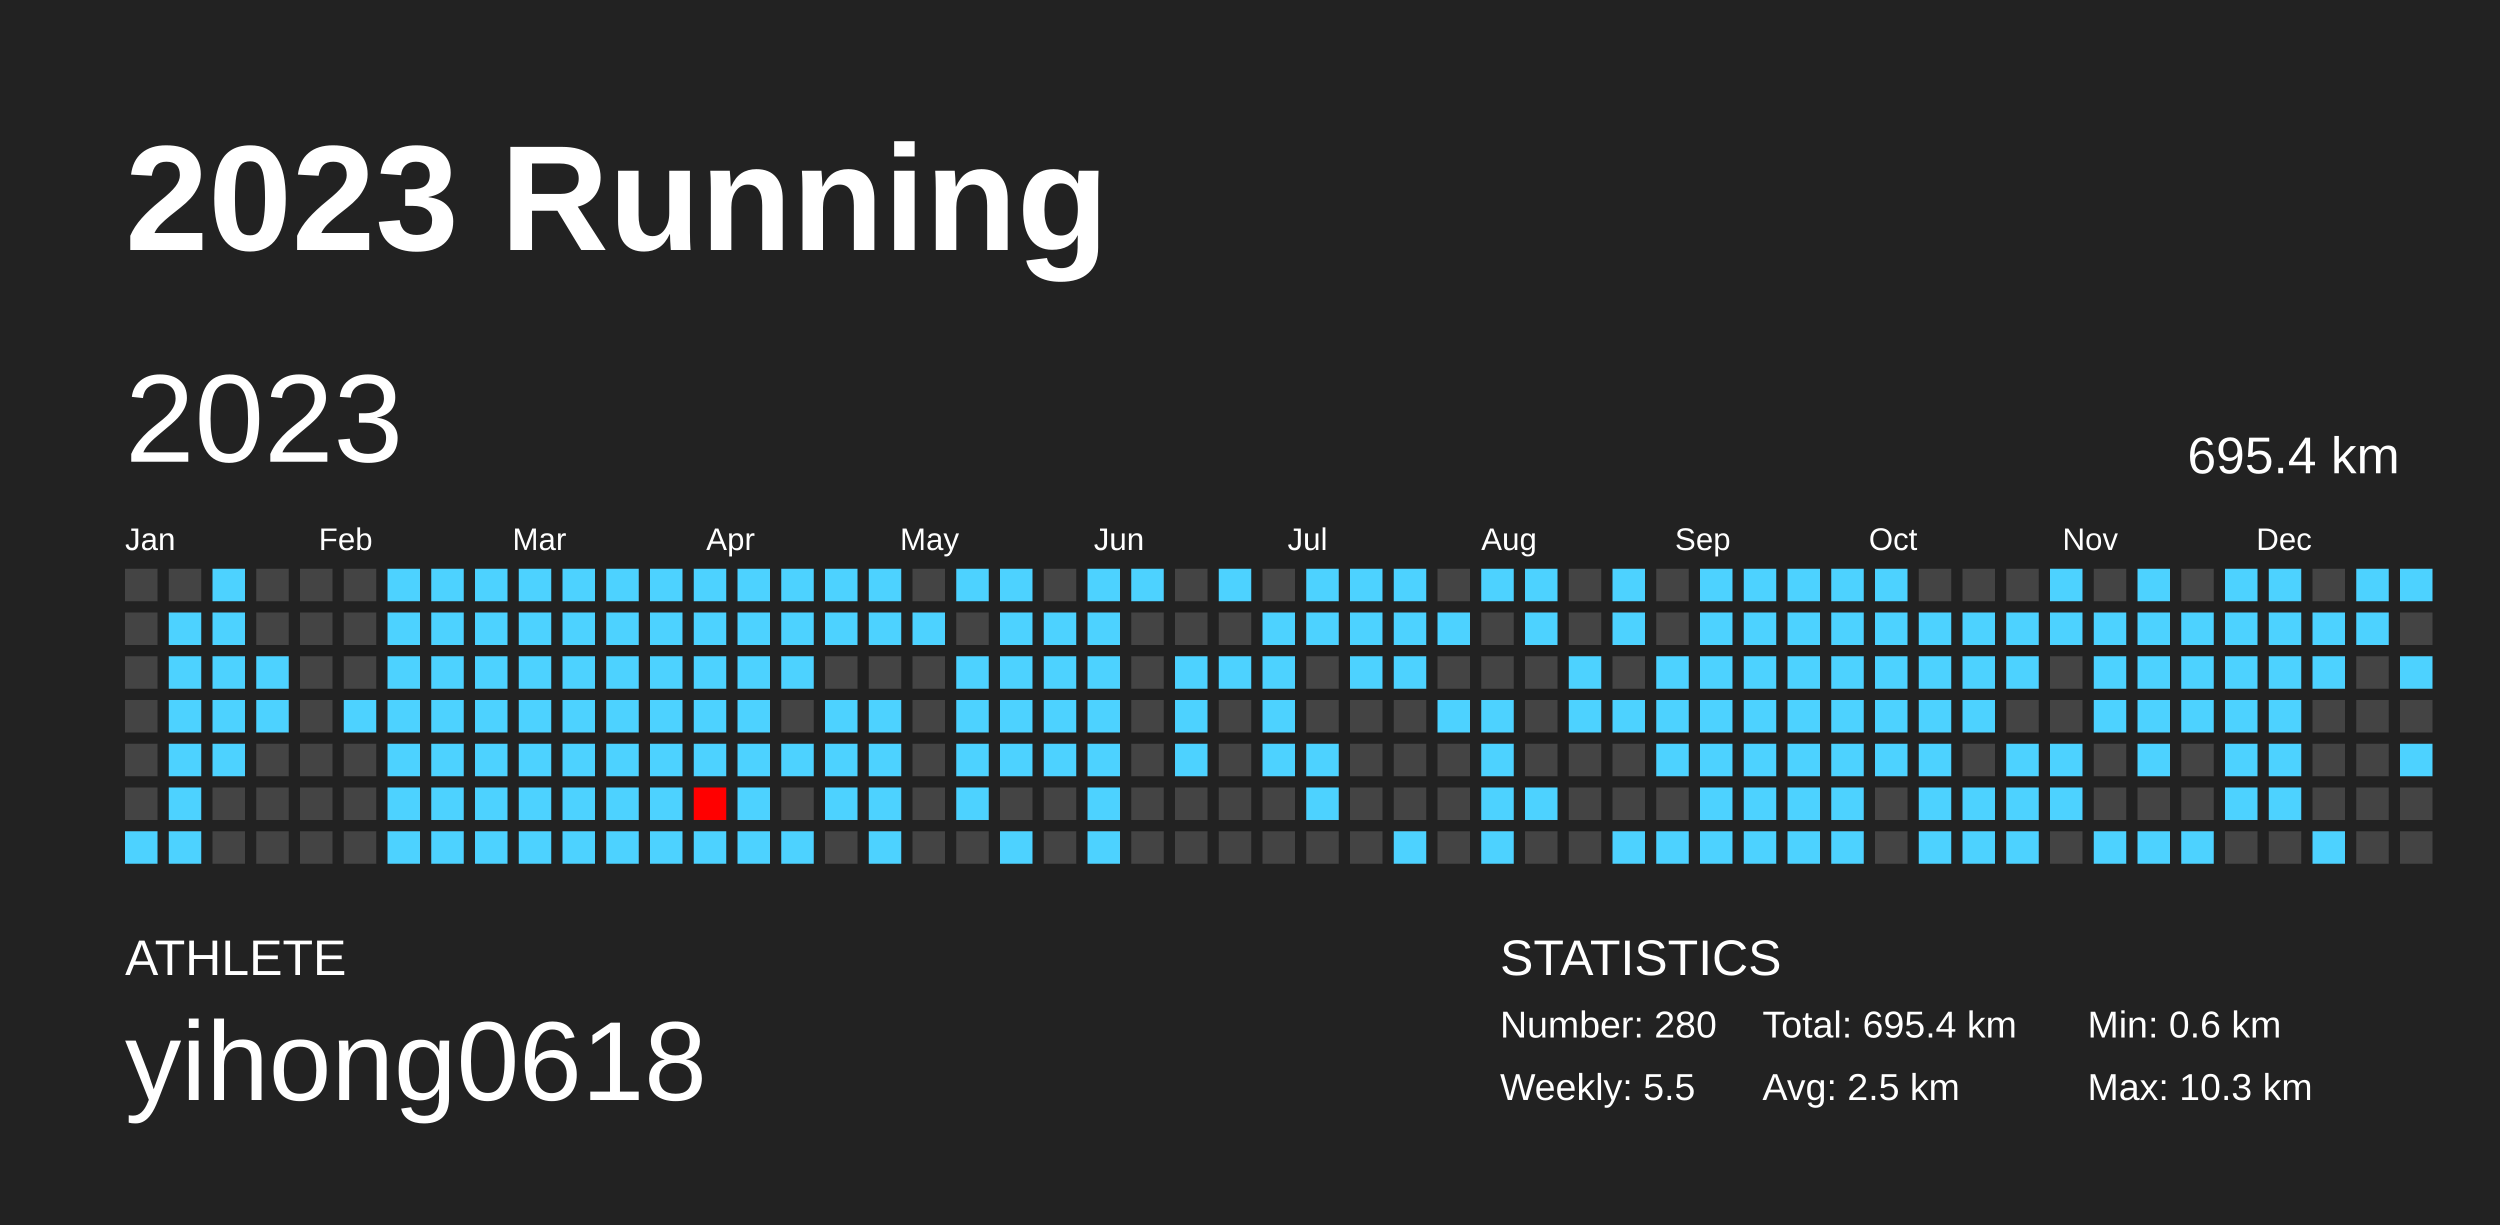
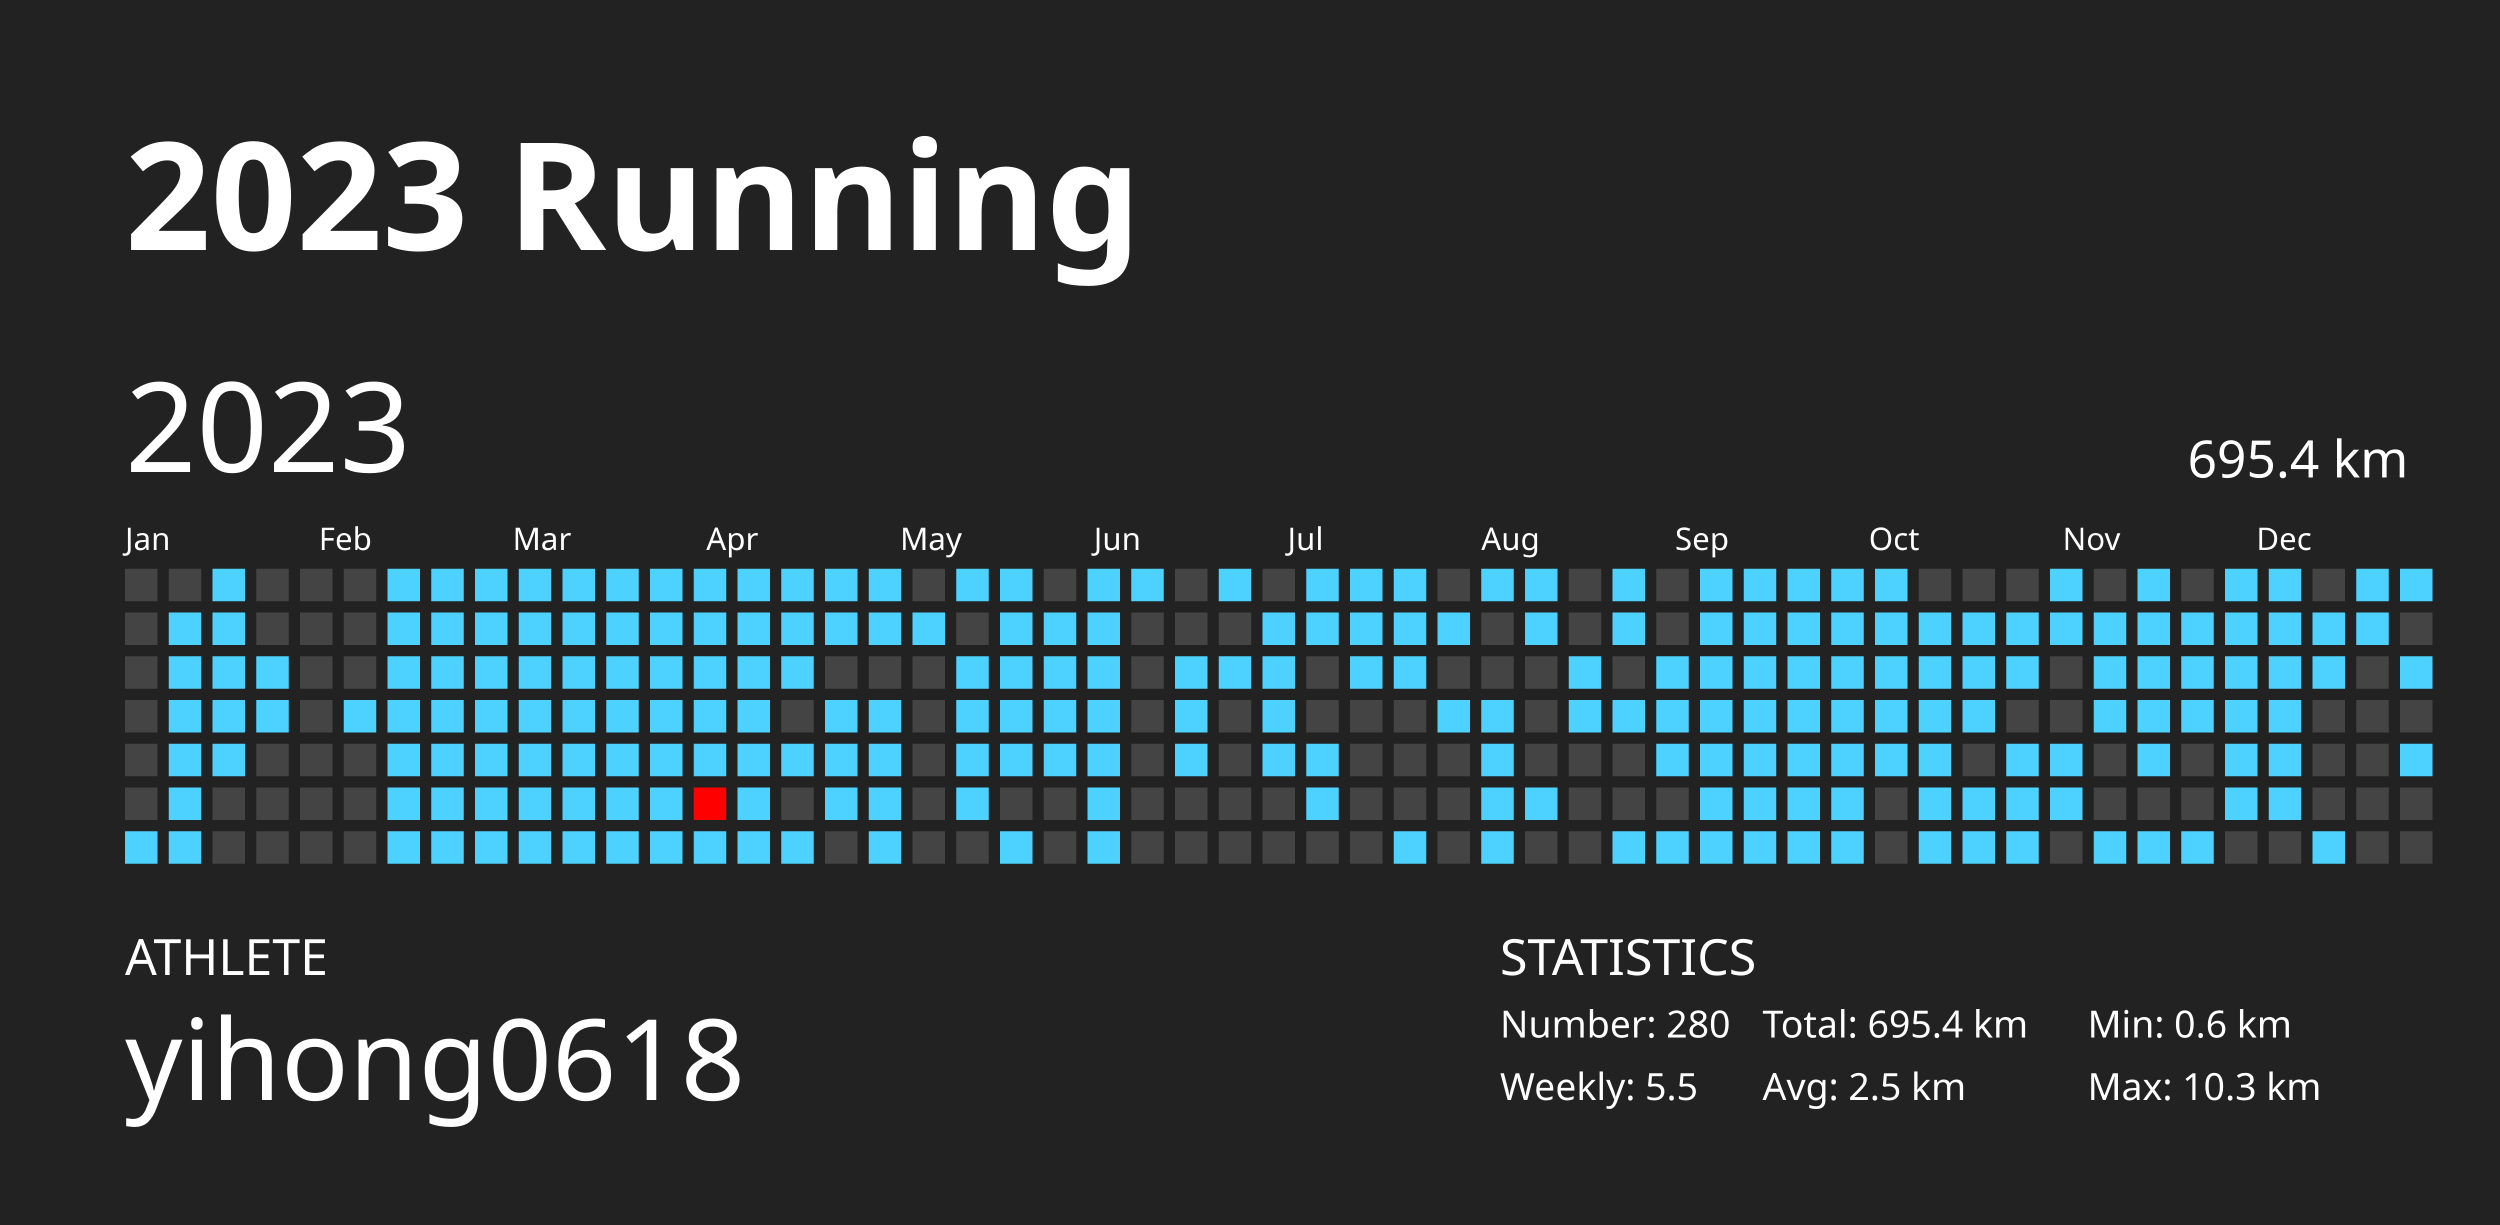
<svg xmlns="http://www.w3.org/2000/svg" baseProfile="full" height="98mm" version="1.1" viewBox="0,0,200,98" width="200mm">
  <defs />
  <rect fill="#222222" height="98" width="200" x="0" y="0" />
-   <text fill="#FFFFFF" style="font-size:12px; font-family:Arial; font-weight:bold;" x="10" y="20">2023 Running</text>
-   <text fill="#FFFFFF" style="font-size:4px; font-family:Arial" x="10" y="78">ATHLETE</text>
-   <text fill="#FFFFFF" style="font-size:9px; font-family:Arial" x="10" y="88">yihong0618</text>
-   <text fill="#FFFFFF" style="font-size:4px; font-family:Arial" x="120" y="78">STATISTICS</text>
-   <text fill="#FFFFFF" style="font-size:3px; font-family:Arial" x="120" y="83">Number: 280</text>
-   <text fill="#FFFFFF" style="font-size:3px; font-family:Arial" x="120" y="88">Weekly: 5.5</text>
-   <text fill="#FFFFFF" style="font-size:3px; font-family:Arial" x="141" y="83">Total: 695.4 km</text>
-   <text fill="#FFFFFF" style="font-size:3px; font-family:Arial" x="141" y="88">Avg: 2.5 km</text>
-   <text fill="#FFFFFF" style="font-size:3px; font-family:Arial" x="167" y="83">Min: 0.6 km</text>
-   <text fill="#FFFFFF" style="font-size:3px; font-family:Arial" x="167" y="88">Max: 10.3 km</text>
-   <text dominant-baseline="hanging" fill="#FFFFFF" style="font-size:10.0px; font-family:Arial;" x="10" y="30">2023</text>
-   <text dominant-baseline="hanging" fill="#FFFFFF" style="font-size:4.125px; font-family:Arial;" x="175" y="35">695.4 km</text>
-   <text fill="#FFFFFF" style="font-size:2.5px; font-family:Arial" x="10.0" y="44">Jan</text>
-   <text fill="#FFFFFF" style="font-size:2.5px; font-family:Arial" x="25.5" y="44">Feb</text>
-   <text fill="#FFFFFF" style="font-size:2.5px; font-family:Arial" x="41.0" y="44">Mar</text>
-   <text fill="#FFFFFF" style="font-size:2.5px; font-family:Arial" x="56.5" y="44">Apr</text>
-   <text fill="#FFFFFF" style="font-size:2.5px; font-family:Arial" x="72.0" y="44">May</text>
-   <text fill="#FFFFFF" style="font-size:2.5px; font-family:Arial" x="87.5" y="44">Jun</text>
-   <text fill="#FFFFFF" style="font-size:2.5px; font-family:Arial" x="103.0" y="44">Jul</text>
-   <text fill="#FFFFFF" style="font-size:2.5px; font-family:Arial" x="118.5" y="44">Aug</text>
-   <text fill="#FFFFFF" style="font-size:2.5px; font-family:Arial" x="134.0" y="44">Sep</text>
-   <text fill="#FFFFFF" style="font-size:2.5px; font-family:Arial" x="149.5" y="44">Oct</text>
-   <text fill="#FFFFFF" style="font-size:2.5px; font-family:Arial" x="165.0" y="44">Nov</text>
-   <text fill="#FFFFFF" style="font-size:2.5px; font-family:Arial" x="180.5" y="44">Dec</text>
+   <text fill="#FFFFFF" style="font-size:12px; font-family:system-ui; font-weight:bold;" x="10" y="20">2023 Running</text>
+   <text fill="#FFFFFF" style="font-size:4px; font-family:system-ui" x="10" y="78">ATHLETE</text>
+   <text fill="#FFFFFF" style="font-size:9px; font-family:system-ui" x="10" y="88">yihong0618</text>
+   <text fill="#FFFFFF" style="font-size:4px; font-family:system-ui" x="120" y="78">STATISTICS</text>
+   <text fill="#FFFFFF" style="font-size:3px; font-family:system-ui" x="120" y="83">Number: 280</text>
+   <text fill="#FFFFFF" style="font-size:3px; font-family:system-ui" x="120" y="88">Weekly: 5.5</text>
+   <text fill="#FFFFFF" style="font-size:3px; font-family:system-ui" x="141" y="83">Total: 695.4 km</text>
+   <text fill="#FFFFFF" style="font-size:3px; font-family:system-ui" x="141" y="88">Avg: 2.5 km</text>
+   <text fill="#FFFFFF" style="font-size:3px; font-family:system-ui" x="167" y="83">Min: 0.6 km</text>
+   <text fill="#FFFFFF" style="font-size:3px; font-family:system-ui" x="167" y="88">Max: 10.3 km</text>
+   <text dominant-baseline="hanging" fill="#FFFFFF" style="font-size:10.0px; font-family:system-ui;" x="10" y="30">2023</text>
+   <text dominant-baseline="hanging" fill="#FFFFFF" style="font-size:4.125px; font-family:system-ui;" x="175" y="35">695.4 km</text>
+   <text fill="#FFFFFF" style="font-size:2.5px; font-family:system-ui" x="10.0" y="44">Jan</text>
+   <text fill="#FFFFFF" style="font-size:2.5px; font-family:system-ui" x="25.5" y="44">Feb</text>
+   <text fill="#FFFFFF" style="font-size:2.5px; font-family:system-ui" x="41.0" y="44">Mar</text>
+   <text fill="#FFFFFF" style="font-size:2.5px; font-family:system-ui" x="56.5" y="44">Apr</text>
+   <text fill="#FFFFFF" style="font-size:2.5px; font-family:system-ui" x="72.0" y="44">May</text>
+   <text fill="#FFFFFF" style="font-size:2.5px; font-family:system-ui" x="87.5" y="44">Jun</text>
+   <text fill="#FFFFFF" style="font-size:2.5px; font-family:system-ui" x="103.0" y="44">Jul</text>
+   <text fill="#FFFFFF" style="font-size:2.5px; font-family:system-ui" x="118.5" y="44">Aug</text>
+   <text fill="#FFFFFF" style="font-size:2.5px; font-family:system-ui" x="134.0" y="44">Sep</text>
+   <text fill="#FFFFFF" style="font-size:2.5px; font-family:system-ui" x="149.5" y="44">Oct</text>
+   <text fill="#FFFFFF" style="font-size:2.5px; font-family:system-ui" x="165.0" y="44">Nov</text>
+   <text fill="#FFFFFF" style="font-size:2.5px; font-family:system-ui" x="180.5" y="44">Dec</text>
  <rect fill="#444444" height="2.6" width="2.6" x="10.0" y="45.5" />
  <rect fill="#444444" height="2.6" width="2.6" x="10.0" y="49.0" />
  <rect fill="#444444" height="2.6" width="2.6" x="10.0" y="52.5" />
  <rect fill="#444444" height="2.6" width="2.6" x="10.0" y="56.0" />
  <rect fill="#444444" height="2.6" width="2.6" x="10.0" y="59.5" />
  <rect fill="#444444" height="2.6" width="2.6" x="10.0" y="63.0" />
  <rect fill="#4dd2ff" height="2.6" width="2.6" x="10.0" y="66.5" />
  <rect fill="#444444" height="2.6" width="2.6" x="13.5" y="45.5" />
  <rect fill="#4dd2ff" height="2.6" width="2.6" x="13.5" y="49.0" />
  <rect fill="#4dd2ff" height="2.6" width="2.6" x="13.5" y="52.5" />
  <rect fill="#4dd2ff" height="2.6" width="2.6" x="13.5" y="56.0" />
  <rect fill="#4dd2ff" height="2.6" width="2.6" x="13.5" y="59.5" />
  <rect fill="#4dd2ff" height="2.6" width="2.6" x="13.5" y="63.0" />
  <rect fill="#4dd2ff" height="2.6" width="2.6" x="13.5" y="66.5" />
  <rect fill="#4dd2ff" height="2.6" width="2.6" x="17.0" y="45.5" />
  <rect fill="#4dd2ff" height="2.6" width="2.6" x="17.0" y="49.0" />
  <rect fill="#4dd2ff" height="2.6" width="2.6" x="17.0" y="52.5" />
  <rect fill="#4dd2ff" height="2.6" width="2.6" x="17.0" y="56.0" />
  <rect fill="#4dd2ff" height="2.6" width="2.6" x="17.0" y="59.5" />
  <rect fill="#444444" height="2.6" width="2.6" x="17.0" y="63.0" />
  <rect fill="#444444" height="2.6" width="2.6" x="17.0" y="66.5" />
  <rect fill="#444444" height="2.6" width="2.6" x="20.5" y="45.5" />
  <rect fill="#444444" height="2.6" width="2.6" x="20.5" y="49.0" />
  <rect fill="#4dd2ff" height="2.6" width="2.6" x="20.5" y="52.5" />
  <rect fill="#4dd2ff" height="2.6" width="2.6" x="20.5" y="56.0" />
  <rect fill="#444444" height="2.6" width="2.6" x="20.5" y="59.5" />
  <rect fill="#444444" height="2.6" width="2.6" x="20.5" y="63.0" />
  <rect fill="#444444" height="2.6" width="2.6" x="20.5" y="66.5" />
  <rect fill="#444444" height="2.6" width="2.6" x="24.0" y="45.5" />
  <rect fill="#444444" height="2.6" width="2.6" x="24.0" y="49.0" />
  <rect fill="#444444" height="2.6" width="2.6" x="24.0" y="52.5" />
  <rect fill="#444444" height="2.6" width="2.6" x="24.0" y="56.0" />
  <rect fill="#444444" height="2.6" width="2.6" x="24.0" y="59.5" />
  <rect fill="#444444" height="2.6" width="2.6" x="24.0" y="63.0" />
  <rect fill="#444444" height="2.6" width="2.6" x="24.0" y="66.5" />
  <rect fill="#444444" height="2.6" width="2.6" x="27.5" y="45.5" />
  <rect fill="#444444" height="2.6" width="2.6" x="27.5" y="49.0" />
  <rect fill="#444444" height="2.6" width="2.6" x="27.5" y="52.5" />
  <rect fill="#4dd2ff" height="2.6" width="2.6" x="27.5" y="56.0" />
  <rect fill="#444444" height="2.6" width="2.6" x="27.5" y="59.5" />
  <rect fill="#444444" height="2.6" width="2.6" x="27.5" y="63.0" />
  <rect fill="#444444" height="2.6" width="2.6" x="27.5" y="66.5" />
  <rect fill="#4dd2ff" height="2.6" width="2.6" x="31.0" y="45.5" />
  <rect fill="#4dd2ff" height="2.6" width="2.6" x="31.0" y="49.0" />
  <rect fill="#4dd2ff" height="2.6" width="2.6" x="31.0" y="52.5" />
  <rect fill="#4dd2ff" height="2.6" width="2.6" x="31.0" y="56.0" />
  <rect fill="#4dd2ff" height="2.6" width="2.6" x="31.0" y="59.5" />
  <rect fill="#4dd2ff" height="2.6" width="2.6" x="31.0" y="63.0" />
  <rect fill="#4dd2ff" height="2.6" width="2.6" x="31.0" y="66.5" />
  <rect fill="#4dd2ff" height="2.6" width="2.6" x="34.5" y="45.5" />
  <rect fill="#4dd2ff" height="2.6" width="2.6" x="34.5" y="49.0" />
  <rect fill="#4dd2ff" height="2.6" width="2.6" x="34.5" y="52.5" />
  <rect fill="#4dd2ff" height="2.6" width="2.6" x="34.5" y="56.0" />
  <rect fill="#4dd2ff" height="2.6" width="2.6" x="34.5" y="59.5" />
  <rect fill="#4dd2ff" height="2.6" width="2.6" x="34.5" y="63.0" />
  <rect fill="#4dd2ff" height="2.6" width="2.6" x="34.5" y="66.5" />
  <rect fill="#4dd2ff" height="2.6" width="2.6" x="38.0" y="45.5" />
  <rect fill="#4dd2ff" height="2.6" width="2.6" x="38.0" y="49.0" />
  <rect fill="#4dd2ff" height="2.6" width="2.6" x="38.0" y="52.5" />
  <rect fill="#4dd2ff" height="2.6" width="2.6" x="38.0" y="56.0" />
  <rect fill="#4dd2ff" height="2.6" width="2.6" x="38.0" y="59.5" />
  <rect fill="#4dd2ff" height="2.6" width="2.6" x="38.0" y="63.0" />
  <rect fill="#4dd2ff" height="2.6" width="2.6" x="38.0" y="66.5" />
  <rect fill="#4dd2ff" height="2.6" width="2.6" x="41.5" y="45.5" />
  <rect fill="#4dd2ff" height="2.6" width="2.6" x="41.5" y="49.0" />
  <rect fill="#4dd2ff" height="2.6" width="2.6" x="41.5" y="52.5" />
  <rect fill="#4dd2ff" height="2.6" width="2.6" x="41.5" y="56.0" />
  <rect fill="#4dd2ff" height="2.6" width="2.6" x="41.5" y="59.5" />
  <rect fill="#4dd2ff" height="2.6" width="2.6" x="41.5" y="63.0" />
  <rect fill="#4dd2ff" height="2.6" width="2.6" x="41.5" y="66.5" />
  <rect fill="#4dd2ff" height="2.6" width="2.6" x="45.0" y="45.5" />
  <rect fill="#4dd2ff" height="2.6" width="2.6" x="45.0" y="49.0" />
  <rect fill="#4dd2ff" height="2.6" width="2.6" x="45.0" y="52.5" />
  <rect fill="#4dd2ff" height="2.6" width="2.6" x="45.0" y="56.0" />
  <rect fill="#4dd2ff" height="2.6" width="2.6" x="45.0" y="59.5" />
  <rect fill="#4dd2ff" height="2.6" width="2.6" x="45.0" y="63.0" />
  <rect fill="#4dd2ff" height="2.6" width="2.6" x="45.0" y="66.5" />
  <rect fill="#4dd2ff" height="2.6" width="2.6" x="48.5" y="45.5" />
  <rect fill="#4dd2ff" height="2.6" width="2.6" x="48.5" y="49.0" />
  <rect fill="#4dd2ff" height="2.6" width="2.6" x="48.5" y="52.5" />
  <rect fill="#4dd2ff" height="2.6" width="2.6" x="48.5" y="56.0" />
  <rect fill="#4dd2ff" height="2.6" width="2.6" x="48.5" y="59.5" />
  <rect fill="#4dd2ff" height="2.6" width="2.6" x="48.5" y="63.0" />
  <rect fill="#4dd2ff" height="2.6" width="2.6" x="48.5" y="66.5" />
  <rect fill="#4dd2ff" height="2.6" width="2.6" x="52.0" y="45.5" />
  <rect fill="#4dd2ff" height="2.6" width="2.6" x="52.0" y="49.0" />
  <rect fill="#4dd2ff" height="2.6" width="2.6" x="52.0" y="52.5" />
  <rect fill="#4dd2ff" height="2.6" width="2.6" x="52.0" y="56.0" />
  <rect fill="#4dd2ff" height="2.6" width="2.6" x="52.0" y="59.5" />
  <rect fill="#4dd2ff" height="2.6" width="2.6" x="52.0" y="63.0" />
  <rect fill="#4dd2ff" height="2.6" width="2.6" x="52.0" y="66.5" />
  <rect fill="#4dd2ff" height="2.6" width="2.6" x="55.5" y="45.5" />
  <rect fill="#4dd2ff" height="2.6" width="2.6" x="55.5" y="49.0" />
  <rect fill="#4dd2ff" height="2.6" width="2.6" x="55.5" y="52.5" />
  <rect fill="#4dd2ff" height="2.6" width="2.6" x="55.5" y="56.0" />
  <rect fill="#4dd2ff" height="2.6" width="2.6" x="55.5" y="59.5" />
  <rect fill="#ff0000" height="2.6" width="2.6" x="55.5" y="63.0" />
  <rect fill="#4dd2ff" height="2.6" width="2.6" x="55.5" y="66.5" />
  <rect fill="#4dd2ff" height="2.6" width="2.6" x="59.0" y="45.5" />
  <rect fill="#4dd2ff" height="2.6" width="2.6" x="59.0" y="49.0" />
  <rect fill="#4dd2ff" height="2.6" width="2.6" x="59.0" y="52.5" />
  <rect fill="#4dd2ff" height="2.6" width="2.6" x="59.0" y="56.0" />
  <rect fill="#4dd2ff" height="2.6" width="2.6" x="59.0" y="59.5" />
  <rect fill="#4dd2ff" height="2.6" width="2.6" x="59.0" y="63.0" />
  <rect fill="#4dd2ff" height="2.6" width="2.6" x="59.0" y="66.5" />
  <rect fill="#4dd2ff" height="2.6" width="2.6" x="62.5" y="45.5" />
  <rect fill="#4dd2ff" height="2.6" width="2.6" x="62.5" y="49.0" />
  <rect fill="#4dd2ff" height="2.6" width="2.6" x="62.5" y="52.5" />
  <rect fill="#444444" height="2.6" width="2.6" x="62.5" y="56.0" />
  <rect fill="#4dd2ff" height="2.6" width="2.6" x="62.5" y="59.5" />
  <rect fill="#444444" height="2.6" width="2.6" x="62.5" y="63.0" />
  <rect fill="#4dd2ff" height="2.6" width="2.6" x="62.5" y="66.5" />
  <rect fill="#4dd2ff" height="2.6" width="2.6" x="66.0" y="45.5" />
  <rect fill="#4dd2ff" height="2.6" width="2.6" x="66.0" y="49.0" />
  <rect fill="#444444" height="2.6" width="2.6" x="66.0" y="52.5" />
  <rect fill="#4dd2ff" height="2.6" width="2.6" x="66.0" y="56.0" />
  <rect fill="#4dd2ff" height="2.6" width="2.6" x="66.0" y="59.5" />
  <rect fill="#4dd2ff" height="2.6" width="2.6" x="66.0" y="63.0" />
  <rect fill="#444444" height="2.6" width="2.6" x="66.0" y="66.5" />
  <rect fill="#4dd2ff" height="2.6" width="2.6" x="69.5" y="45.5" />
  <rect fill="#4dd2ff" height="2.6" width="2.6" x="69.5" y="49.0" />
  <rect fill="#444444" height="2.6" width="2.6" x="69.5" y="52.5" />
  <rect fill="#4dd2ff" height="2.6" width="2.6" x="69.5" y="56.0" />
  <rect fill="#4dd2ff" height="2.6" width="2.6" x="69.5" y="59.5" />
  <rect fill="#4dd2ff" height="2.6" width="2.6" x="69.5" y="63.0" />
  <rect fill="#4dd2ff" height="2.6" width="2.6" x="69.5" y="66.5" />
  <rect fill="#444444" height="2.6" width="2.6" x="73.0" y="45.5" />
  <rect fill="#4dd2ff" height="2.6" width="2.6" x="73.0" y="49.0" />
  <rect fill="#444444" height="2.6" width="2.6" x="73.0" y="52.5" />
  <rect fill="#444444" height="2.6" width="2.6" x="73.0" y="56.0" />
  <rect fill="#444444" height="2.6" width="2.6" x="73.0" y="59.5" />
  <rect fill="#444444" height="2.6" width="2.6" x="73.0" y="63.0" />
  <rect fill="#444444" height="2.6" width="2.6" x="73.0" y="66.5" />
  <rect fill="#4dd2ff" height="2.6" width="2.6" x="76.5" y="45.5" />
  <rect fill="#444444" height="2.6" width="2.6" x="76.5" y="49.0" />
  <rect fill="#4dd2ff" height="2.6" width="2.6" x="76.5" y="52.5" />
  <rect fill="#4dd2ff" height="2.6" width="2.6" x="76.5" y="56.0" />
  <rect fill="#4dd2ff" height="2.6" width="2.6" x="76.5" y="59.5" />
  <rect fill="#4dd2ff" height="2.6" width="2.6" x="76.5" y="63.0" />
  <rect fill="#444444" height="2.6" width="2.6" x="76.5" y="66.5" />
  <rect fill="#4dd2ff" height="2.6" width="2.6" x="80.0" y="45.5" />
  <rect fill="#4dd2ff" height="2.6" width="2.6" x="80.0" y="49.0" />
  <rect fill="#4dd2ff" height="2.6" width="2.6" x="80.0" y="52.5" />
  <rect fill="#4dd2ff" height="2.6" width="2.6" x="80.0" y="56.0" />
  <rect fill="#4dd2ff" height="2.6" width="2.6" x="80.0" y="59.5" />
  <rect fill="#444444" height="2.6" width="2.6" x="80.0" y="63.0" />
  <rect fill="#4dd2ff" height="2.6" width="2.6" x="80.0" y="66.5" />
  <rect fill="#444444" height="2.6" width="2.6" x="83.5" y="45.5" />
  <rect fill="#4dd2ff" height="2.6" width="2.6" x="83.5" y="49.0" />
  <rect fill="#4dd2ff" height="2.6" width="2.6" x="83.5" y="52.5" />
  <rect fill="#4dd2ff" height="2.6" width="2.6" x="83.5" y="56.0" />
  <rect fill="#4dd2ff" height="2.6" width="2.6" x="83.5" y="59.5" />
  <rect fill="#444444" height="2.6" width="2.6" x="83.5" y="63.0" />
  <rect fill="#444444" height="2.6" width="2.6" x="83.5" y="66.5" />
  <rect fill="#4dd2ff" height="2.6" width="2.6" x="87.0" y="45.5" />
  <rect fill="#4dd2ff" height="2.6" width="2.6" x="87.0" y="49.0" />
  <rect fill="#4dd2ff" height="2.6" width="2.6" x="87.0" y="52.5" />
  <rect fill="#4dd2ff" height="2.6" width="2.6" x="87.0" y="56.0" />
  <rect fill="#4dd2ff" height="2.6" width="2.6" x="87.0" y="59.5" />
  <rect fill="#4dd2ff" height="2.6" width="2.6" x="87.0" y="63.0" />
  <rect fill="#4dd2ff" height="2.6" width="2.6" x="87.0" y="66.5" />
  <rect fill="#4dd2ff" height="2.6" width="2.6" x="90.5" y="45.5" />
  <rect fill="#444444" height="2.6" width="2.6" x="90.5" y="49.0" />
  <rect fill="#444444" height="2.6" width="2.6" x="90.5" y="52.5" />
  <rect fill="#444444" height="2.6" width="2.6" x="90.5" y="56.0" />
  <rect fill="#444444" height="2.6" width="2.6" x="90.5" y="59.5" />
  <rect fill="#444444" height="2.6" width="2.6" x="90.5" y="63.0" />
  <rect fill="#444444" height="2.6" width="2.6" x="90.5" y="66.5" />
  <rect fill="#444444" height="2.6" width="2.6" x="94.0" y="45.5" />
  <rect fill="#444444" height="2.6" width="2.6" x="94.0" y="49.0" />
  <rect fill="#4dd2ff" height="2.6" width="2.6" x="94.0" y="52.5" />
  <rect fill="#4dd2ff" height="2.6" width="2.6" x="94.0" y="56.0" />
  <rect fill="#4dd2ff" height="2.6" width="2.6" x="94.0" y="59.5" />
  <rect fill="#444444" height="2.6" width="2.6" x="94.0" y="63.0" />
  <rect fill="#444444" height="2.6" width="2.6" x="94.0" y="66.5" />
  <rect fill="#4dd2ff" height="2.6" width="2.6" x="97.5" y="45.5" />
  <rect fill="#444444" height="2.6" width="2.6" x="97.5" y="49.0" />
  <rect fill="#4dd2ff" height="2.6" width="2.6" x="97.5" y="52.5" />
  <rect fill="#444444" height="2.6" width="2.6" x="97.5" y="56.0" />
  <rect fill="#444444" height="2.6" width="2.6" x="97.5" y="59.5" />
  <rect fill="#444444" height="2.6" width="2.6" x="97.5" y="63.0" />
  <rect fill="#444444" height="2.6" width="2.6" x="97.5" y="66.5" />
  <rect fill="#444444" height="2.6" width="2.6" x="101.0" y="45.5" />
  <rect fill="#4dd2ff" height="2.6" width="2.6" x="101.0" y="49.0" />
  <rect fill="#4dd2ff" height="2.6" width="2.6" x="101.0" y="52.5" />
  <rect fill="#4dd2ff" height="2.6" width="2.6" x="101.0" y="56.0" />
  <rect fill="#4dd2ff" height="2.6" width="2.6" x="101.0" y="59.5" />
  <rect fill="#444444" height="2.6" width="2.6" x="101.0" y="63.0" />
  <rect fill="#444444" height="2.6" width="2.6" x="101.0" y="66.5" />
  <rect fill="#4dd2ff" height="2.6" width="2.6" x="104.5" y="45.5" />
  <rect fill="#4dd2ff" height="2.6" width="2.6" x="104.5" y="49.0" />
  <rect fill="#444444" height="2.6" width="2.6" x="104.5" y="52.5" />
  <rect fill="#444444" height="2.6" width="2.6" x="104.5" y="56.0" />
  <rect fill="#4dd2ff" height="2.6" width="2.6" x="104.5" y="59.5" />
  <rect fill="#4dd2ff" height="2.6" width="2.6" x="104.5" y="63.0" />
  <rect fill="#444444" height="2.6" width="2.6" x="104.5" y="66.5" />
  <rect fill="#4dd2ff" height="2.6" width="2.6" x="108.0" y="45.5" />
  <rect fill="#4dd2ff" height="2.6" width="2.6" x="108.0" y="49.0" />
  <rect fill="#4dd2ff" height="2.6" width="2.6" x="108.0" y="52.5" />
  <rect fill="#444444" height="2.6" width="2.6" x="108.0" y="56.0" />
  <rect fill="#444444" height="2.6" width="2.6" x="108.0" y="59.5" />
  <rect fill="#444444" height="2.6" width="2.6" x="108.0" y="63.0" />
  <rect fill="#444444" height="2.6" width="2.6" x="108.0" y="66.5" />
  <rect fill="#4dd2ff" height="2.6" width="2.6" x="111.5" y="45.5" />
  <rect fill="#4dd2ff" height="2.6" width="2.6" x="111.5" y="49.0" />
  <rect fill="#4dd2ff" height="2.6" width="2.6" x="111.5" y="52.5" />
  <rect fill="#444444" height="2.6" width="2.6" x="111.5" y="56.0" />
  <rect fill="#444444" height="2.6" width="2.6" x="111.5" y="59.5" />
  <rect fill="#444444" height="2.6" width="2.6" x="111.5" y="63.0" />
  <rect fill="#4dd2ff" height="2.6" width="2.6" x="111.5" y="66.5" />
  <rect fill="#444444" height="2.6" width="2.6" x="115.0" y="45.5" />
  <rect fill="#4dd2ff" height="2.6" width="2.6" x="115.0" y="49.0" />
  <rect fill="#444444" height="2.6" width="2.6" x="115.0" y="52.5" />
  <rect fill="#4dd2ff" height="2.6" width="2.6" x="115.0" y="56.0" />
  <rect fill="#444444" height="2.6" width="2.6" x="115.0" y="59.5" />
  <rect fill="#444444" height="2.6" width="2.6" x="115.0" y="63.0" />
  <rect fill="#444444" height="2.6" width="2.6" x="115.0" y="66.5" />
  <rect fill="#4dd2ff" height="2.6" width="2.6" x="118.5" y="45.5" />
  <rect fill="#444444" height="2.6" width="2.6" x="118.5" y="49.0" />
  <rect fill="#444444" height="2.6" width="2.6" x="118.5" y="52.5" />
  <rect fill="#4dd2ff" height="2.6" width="2.6" x="118.5" y="56.0" />
  <rect fill="#4dd2ff" height="2.6" width="2.6" x="118.5" y="59.5" />
  <rect fill="#4dd2ff" height="2.6" width="2.6" x="118.5" y="63.0" />
  <rect fill="#4dd2ff" height="2.6" width="2.6" x="118.5" y="66.5" />
  <rect fill="#4dd2ff" height="2.6" width="2.6" x="122.0" y="45.5" />
  <rect fill="#4dd2ff" height="2.6" width="2.6" x="122.0" y="49.0" />
  <rect fill="#444444" height="2.6" width="2.6" x="122.0" y="52.5" />
  <rect fill="#444444" height="2.6" width="2.6" x="122.0" y="56.0" />
  <rect fill="#444444" height="2.6" width="2.6" x="122.0" y="59.5" />
  <rect fill="#4dd2ff" height="2.6" width="2.6" x="122.0" y="63.0" />
  <rect fill="#444444" height="2.6" width="2.6" x="122.0" y="66.5" />
  <rect fill="#444444" height="2.6" width="2.6" x="125.5" y="45.5" />
  <rect fill="#444444" height="2.6" width="2.6" x="125.5" y="49.0" />
  <rect fill="#4dd2ff" height="2.6" width="2.6" x="125.5" y="52.5" />
  <rect fill="#4dd2ff" height="2.6" width="2.6" x="125.5" y="56.0" />
  <rect fill="#444444" height="2.6" width="2.6" x="125.5" y="59.5" />
  <rect fill="#444444" height="2.6" width="2.6" x="125.5" y="63.0" />
  <rect fill="#444444" height="2.6" width="2.6" x="125.5" y="66.5" />
  <rect fill="#4dd2ff" height="2.6" width="2.6" x="129.0" y="45.5" />
  <rect fill="#4dd2ff" height="2.6" width="2.6" x="129.0" y="49.0" />
  <rect fill="#444444" height="2.6" width="2.6" x="129.0" y="52.5" />
  <rect fill="#4dd2ff" height="2.6" width="2.6" x="129.0" y="56.0" />
  <rect fill="#444444" height="2.6" width="2.6" x="129.0" y="59.5" />
  <rect fill="#444444" height="2.6" width="2.6" x="129.0" y="63.0" />
  <rect fill="#4dd2ff" height="2.6" width="2.6" x="129.0" y="66.5" />
  <rect fill="#444444" height="2.6" width="2.6" x="132.5" y="45.5" />
  <rect fill="#444444" height="2.6" width="2.6" x="132.5" y="49.0" />
  <rect fill="#4dd2ff" height="2.6" width="2.6" x="132.5" y="52.5" />
  <rect fill="#4dd2ff" height="2.6" width="2.6" x="132.5" y="56.0" />
  <rect fill="#4dd2ff" height="2.6" width="2.6" x="132.5" y="59.5" />
  <rect fill="#444444" height="2.6" width="2.6" x="132.5" y="63.0" />
  <rect fill="#4dd2ff" height="2.6" width="2.6" x="132.5" y="66.5" />
  <rect fill="#4dd2ff" height="2.6" width="2.6" x="136.0" y="45.5" />
  <rect fill="#4dd2ff" height="2.6" width="2.6" x="136.0" y="49.0" />
  <rect fill="#4dd2ff" height="2.6" width="2.6" x="136.0" y="52.5" />
  <rect fill="#4dd2ff" height="2.6" width="2.6" x="136.0" y="56.0" />
  <rect fill="#4dd2ff" height="2.6" width="2.6" x="136.0" y="59.5" />
  <rect fill="#4dd2ff" height="2.6" width="2.6" x="136.0" y="63.0" />
  <rect fill="#4dd2ff" height="2.6" width="2.6" x="136.0" y="66.5" />
  <rect fill="#4dd2ff" height="2.6" width="2.6" x="139.5" y="45.5" />
  <rect fill="#4dd2ff" height="2.6" width="2.6" x="139.5" y="49.0" />
  <rect fill="#4dd2ff" height="2.6" width="2.6" x="139.5" y="52.5" />
  <rect fill="#4dd2ff" height="2.6" width="2.6" x="139.5" y="56.0" />
  <rect fill="#4dd2ff" height="2.6" width="2.6" x="139.5" y="59.5" />
  <rect fill="#4dd2ff" height="2.6" width="2.6" x="139.5" y="63.0" />
  <rect fill="#4dd2ff" height="2.6" width="2.6" x="139.5" y="66.5" />
  <rect fill="#4dd2ff" height="2.6" width="2.6" x="143.0" y="45.5" />
  <rect fill="#4dd2ff" height="2.6" width="2.6" x="143.0" y="49.0" />
  <rect fill="#4dd2ff" height="2.6" width="2.6" x="143.0" y="52.5" />
  <rect fill="#4dd2ff" height="2.6" width="2.6" x="143.0" y="56.0" />
  <rect fill="#4dd2ff" height="2.6" width="2.6" x="143.0" y="59.5" />
  <rect fill="#4dd2ff" height="2.6" width="2.6" x="143.0" y="63.0" />
  <rect fill="#4dd2ff" height="2.6" width="2.6" x="143.0" y="66.5" />
  <rect fill="#4dd2ff" height="2.6" width="2.6" x="146.5" y="45.5" />
  <rect fill="#4dd2ff" height="2.6" width="2.6" x="146.5" y="49.0" />
  <rect fill="#4dd2ff" height="2.6" width="2.6" x="146.5" y="52.5" />
  <rect fill="#4dd2ff" height="2.6" width="2.6" x="146.5" y="56.0" />
  <rect fill="#4dd2ff" height="2.6" width="2.6" x="146.5" y="59.5" />
  <rect fill="#4dd2ff" height="2.6" width="2.6" x="146.5" y="63.0" />
  <rect fill="#4dd2ff" height="2.6" width="2.6" x="146.5" y="66.5" />
  <rect fill="#4dd2ff" height="2.6" width="2.6" x="150.0" y="45.5" />
  <rect fill="#4dd2ff" height="2.6" width="2.6" x="150.0" y="49.0" />
  <rect fill="#4dd2ff" height="2.6" width="2.6" x="150.0" y="52.5" />
  <rect fill="#4dd2ff" height="2.6" width="2.6" x="150.0" y="56.0" />
  <rect fill="#4dd2ff" height="2.6" width="2.6" x="150.0" y="59.5" />
  <rect fill="#444444" height="2.6" width="2.6" x="150.0" y="63.0" />
  <rect fill="#444444" height="2.6" width="2.6" x="150.0" y="66.5" />
  <rect fill="#444444" height="2.6" width="2.6" x="153.5" y="45.5" />
  <rect fill="#4dd2ff" height="2.6" width="2.6" x="153.5" y="49.0" />
  <rect fill="#4dd2ff" height="2.6" width="2.6" x="153.5" y="52.5" />
  <rect fill="#4dd2ff" height="2.6" width="2.6" x="153.5" y="56.0" />
  <rect fill="#4dd2ff" height="2.6" width="2.6" x="153.5" y="59.5" />
  <rect fill="#4dd2ff" height="2.6" width="2.6" x="153.5" y="63.0" />
  <rect fill="#4dd2ff" height="2.6" width="2.6" x="153.5" y="66.5" />
  <rect fill="#444444" height="2.6" width="2.6" x="157.0" y="45.5" />
  <rect fill="#4dd2ff" height="2.6" width="2.6" x="157.0" y="49.0" />
  <rect fill="#4dd2ff" height="2.6" width="2.6" x="157.0" y="52.5" />
  <rect fill="#4dd2ff" height="2.6" width="2.6" x="157.0" y="56.0" />
  <rect fill="#444444" height="2.6" width="2.6" x="157.0" y="59.5" />
  <rect fill="#4dd2ff" height="2.6" width="2.6" x="157.0" y="63.0" />
  <rect fill="#4dd2ff" height="2.6" width="2.6" x="157.0" y="66.5" />
  <rect fill="#444444" height="2.6" width="2.6" x="160.5" y="45.5" />
  <rect fill="#4dd2ff" height="2.6" width="2.6" x="160.5" y="49.0" />
  <rect fill="#4dd2ff" height="2.6" width="2.6" x="160.5" y="52.5" />
  <rect fill="#444444" height="2.6" width="2.6" x="160.5" y="56.0" />
  <rect fill="#4dd2ff" height="2.6" width="2.6" x="160.5" y="59.5" />
  <rect fill="#4dd2ff" height="2.6" width="2.6" x="160.5" y="63.0" />
  <rect fill="#4dd2ff" height="2.6" width="2.6" x="160.5" y="66.5" />
  <rect fill="#4dd2ff" height="2.6" width="2.6" x="164.0" y="45.5" />
  <rect fill="#4dd2ff" height="2.6" width="2.6" x="164.0" y="49.0" />
  <rect fill="#444444" height="2.6" width="2.6" x="164.0" y="52.5" />
  <rect fill="#444444" height="2.6" width="2.6" x="164.0" y="56.0" />
  <rect fill="#4dd2ff" height="2.6" width="2.6" x="164.0" y="59.5" />
  <rect fill="#4dd2ff" height="2.6" width="2.6" x="164.0" y="63.0" />
  <rect fill="#444444" height="2.6" width="2.6" x="164.0" y="66.5" />
  <rect fill="#444444" height="2.6" width="2.6" x="167.5" y="45.5" />
  <rect fill="#4dd2ff" height="2.6" width="2.6" x="167.5" y="49.0" />
  <rect fill="#4dd2ff" height="2.6" width="2.6" x="167.5" y="52.5" />
  <rect fill="#4dd2ff" height="2.6" width="2.6" x="167.5" y="56.0" />
  <rect fill="#444444" height="2.6" width="2.6" x="167.5" y="59.5" />
  <rect fill="#444444" height="2.6" width="2.6" x="167.5" y="63.0" />
  <rect fill="#4dd2ff" height="2.6" width="2.6" x="167.5" y="66.5" />
  <rect fill="#4dd2ff" height="2.6" width="2.6" x="171.0" y="45.5" />
  <rect fill="#4dd2ff" height="2.6" width="2.6" x="171.0" y="49.0" />
  <rect fill="#4dd2ff" height="2.6" width="2.6" x="171.0" y="52.5" />
  <rect fill="#4dd2ff" height="2.6" width="2.6" x="171.0" y="56.0" />
  <rect fill="#4dd2ff" height="2.6" width="2.6" x="171.0" y="59.5" />
  <rect fill="#444444" height="2.6" width="2.6" x="171.0" y="63.0" />
  <rect fill="#4dd2ff" height="2.6" width="2.6" x="171.0" y="66.5" />
  <rect fill="#444444" height="2.6" width="2.6" x="174.5" y="45.5" />
  <rect fill="#4dd2ff" height="2.6" width="2.6" x="174.5" y="49.0" />
  <rect fill="#4dd2ff" height="2.6" width="2.6" x="174.5" y="52.5" />
  <rect fill="#4dd2ff" height="2.6" width="2.6" x="174.5" y="56.0" />
  <rect fill="#444444" height="2.6" width="2.6" x="174.5" y="59.5" />
  <rect fill="#444444" height="2.6" width="2.6" x="174.5" y="63.0" />
  <rect fill="#4dd2ff" height="2.6" width="2.6" x="174.5" y="66.5" />
  <rect fill="#4dd2ff" height="2.6" width="2.6" x="178.0" y="45.5" />
  <rect fill="#4dd2ff" height="2.6" width="2.6" x="178.0" y="49.0" />
  <rect fill="#4dd2ff" height="2.6" width="2.6" x="178.0" y="52.5" />
  <rect fill="#4dd2ff" height="2.6" width="2.6" x="178.0" y="56.0" />
  <rect fill="#4dd2ff" height="2.6" width="2.6" x="178.0" y="59.5" />
  <rect fill="#4dd2ff" height="2.6" width="2.6" x="178.0" y="63.0" />
  <rect fill="#444444" height="2.6" width="2.6" x="178.0" y="66.5" />
  <rect fill="#4dd2ff" height="2.6" width="2.6" x="181.5" y="45.5" />
  <rect fill="#4dd2ff" height="2.6" width="2.6" x="181.5" y="49.0" />
  <rect fill="#4dd2ff" height="2.6" width="2.6" x="181.5" y="52.5" />
  <rect fill="#4dd2ff" height="2.6" width="2.6" x="181.5" y="56.0" />
  <rect fill="#4dd2ff" height="2.6" width="2.6" x="181.5" y="59.5" />
  <rect fill="#4dd2ff" height="2.6" width="2.6" x="181.5" y="63.0" />
  <rect fill="#444444" height="2.6" width="2.6" x="181.5" y="66.5" />
  <rect fill="#444444" height="2.6" width="2.6" x="185.0" y="45.5" />
  <rect fill="#4dd2ff" height="2.6" width="2.6" x="185.0" y="49.0" />
  <rect fill="#4dd2ff" height="2.6" width="2.6" x="185.0" y="52.5" />
  <rect fill="#444444" height="2.6" width="2.6" x="185.0" y="56.0" />
  <rect fill="#444444" height="2.6" width="2.6" x="185.0" y="59.5" />
  <rect fill="#444444" height="2.6" width="2.6" x="185.0" y="63.0" />
  <rect fill="#4dd2ff" height="2.6" width="2.6" x="185.0" y="66.5" />
  <rect fill="#4dd2ff" height="2.6" width="2.6" x="188.5" y="45.5" />
  <rect fill="#4dd2ff" height="2.6" width="2.6" x="188.5" y="49.0" />
  <rect fill="#444444" height="2.6" width="2.6" x="188.5" y="52.5" />
  <rect fill="#444444" height="2.6" width="2.6" x="188.5" y="56.0" />
  <rect fill="#444444" height="2.6" width="2.6" x="188.5" y="59.5" />
  <rect fill="#444444" height="2.6" width="2.6" x="188.5" y="63.0" />
  <rect fill="#444444" height="2.6" width="2.6" x="188.5" y="66.5" />
  <rect fill="#4dd2ff" height="2.6" width="2.6" x="192.0" y="45.5" />
  <rect fill="#444444" height="2.6" width="2.6" x="192.0" y="49.0" />
  <rect fill="#4dd2ff" height="2.6" width="2.6" x="192.0" y="52.5" />
  <rect fill="#444444" height="2.6" width="2.6" x="192.0" y="56.0" />
  <rect fill="#4dd2ff" height="2.6" width="2.6" x="192.0" y="59.5" />
  <rect fill="#444444" height="2.6" width="2.6" x="192.0" y="63.0" />
  <rect fill="#444444" height="2.6" width="2.6" x="192.0" y="66.5" />
</svg>
